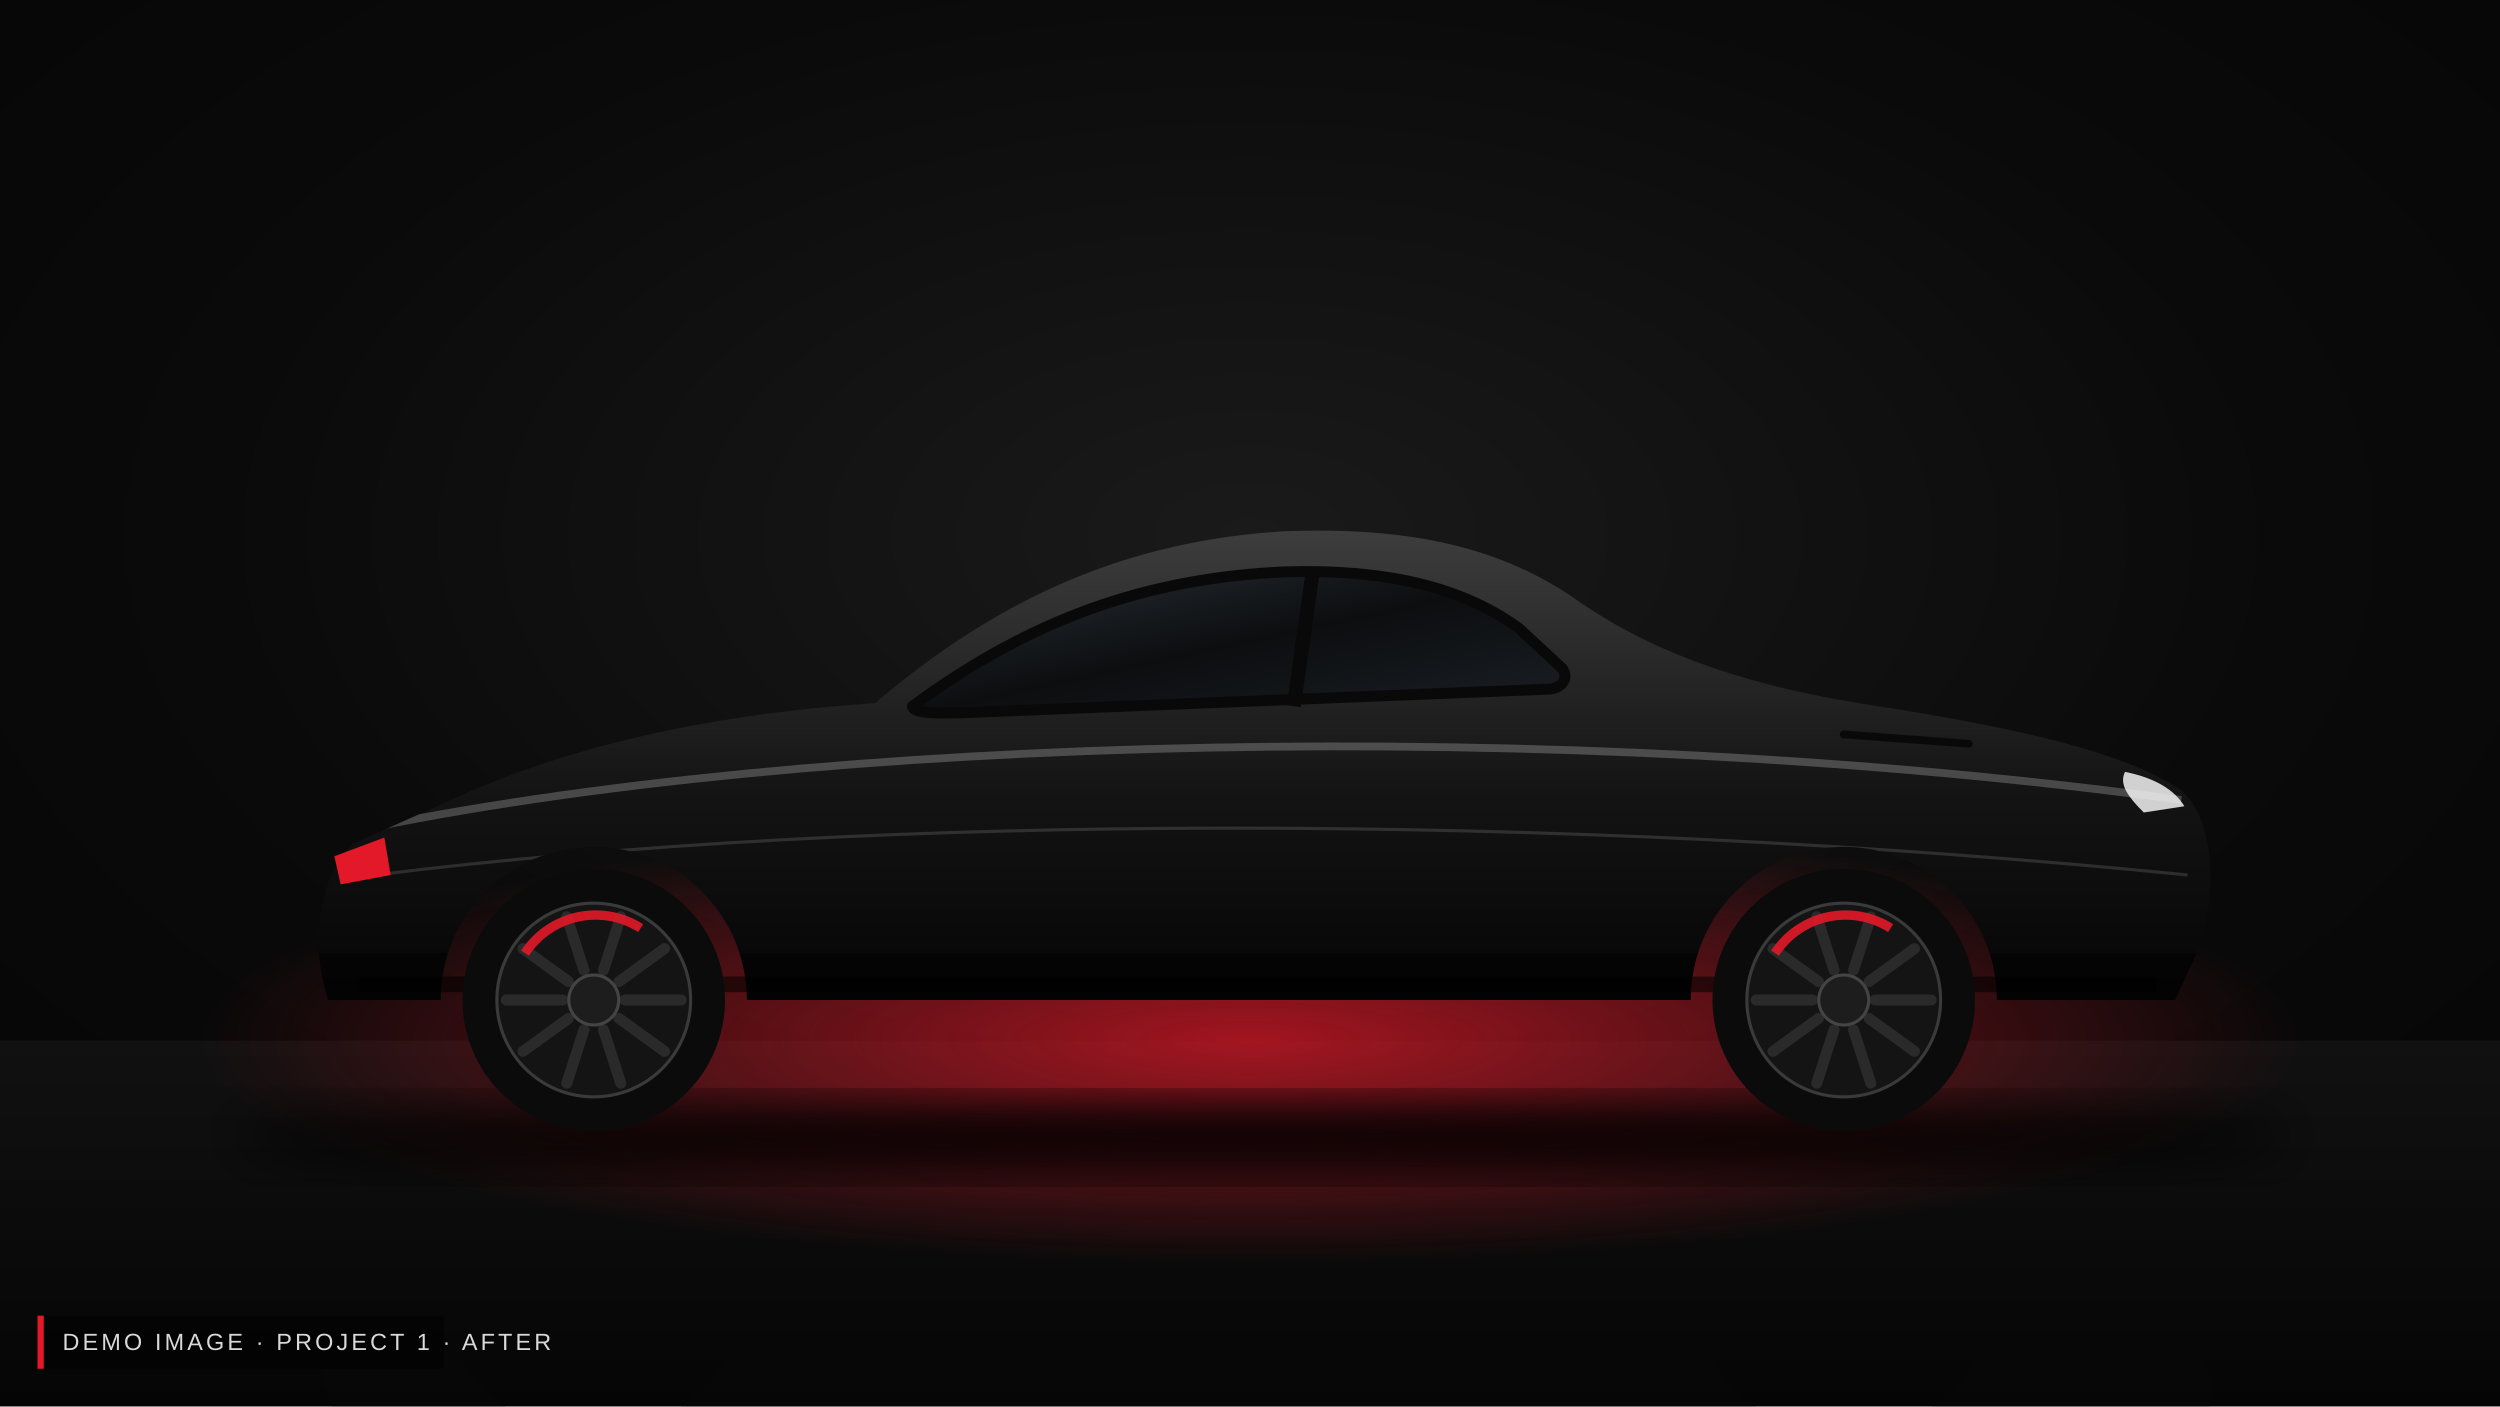
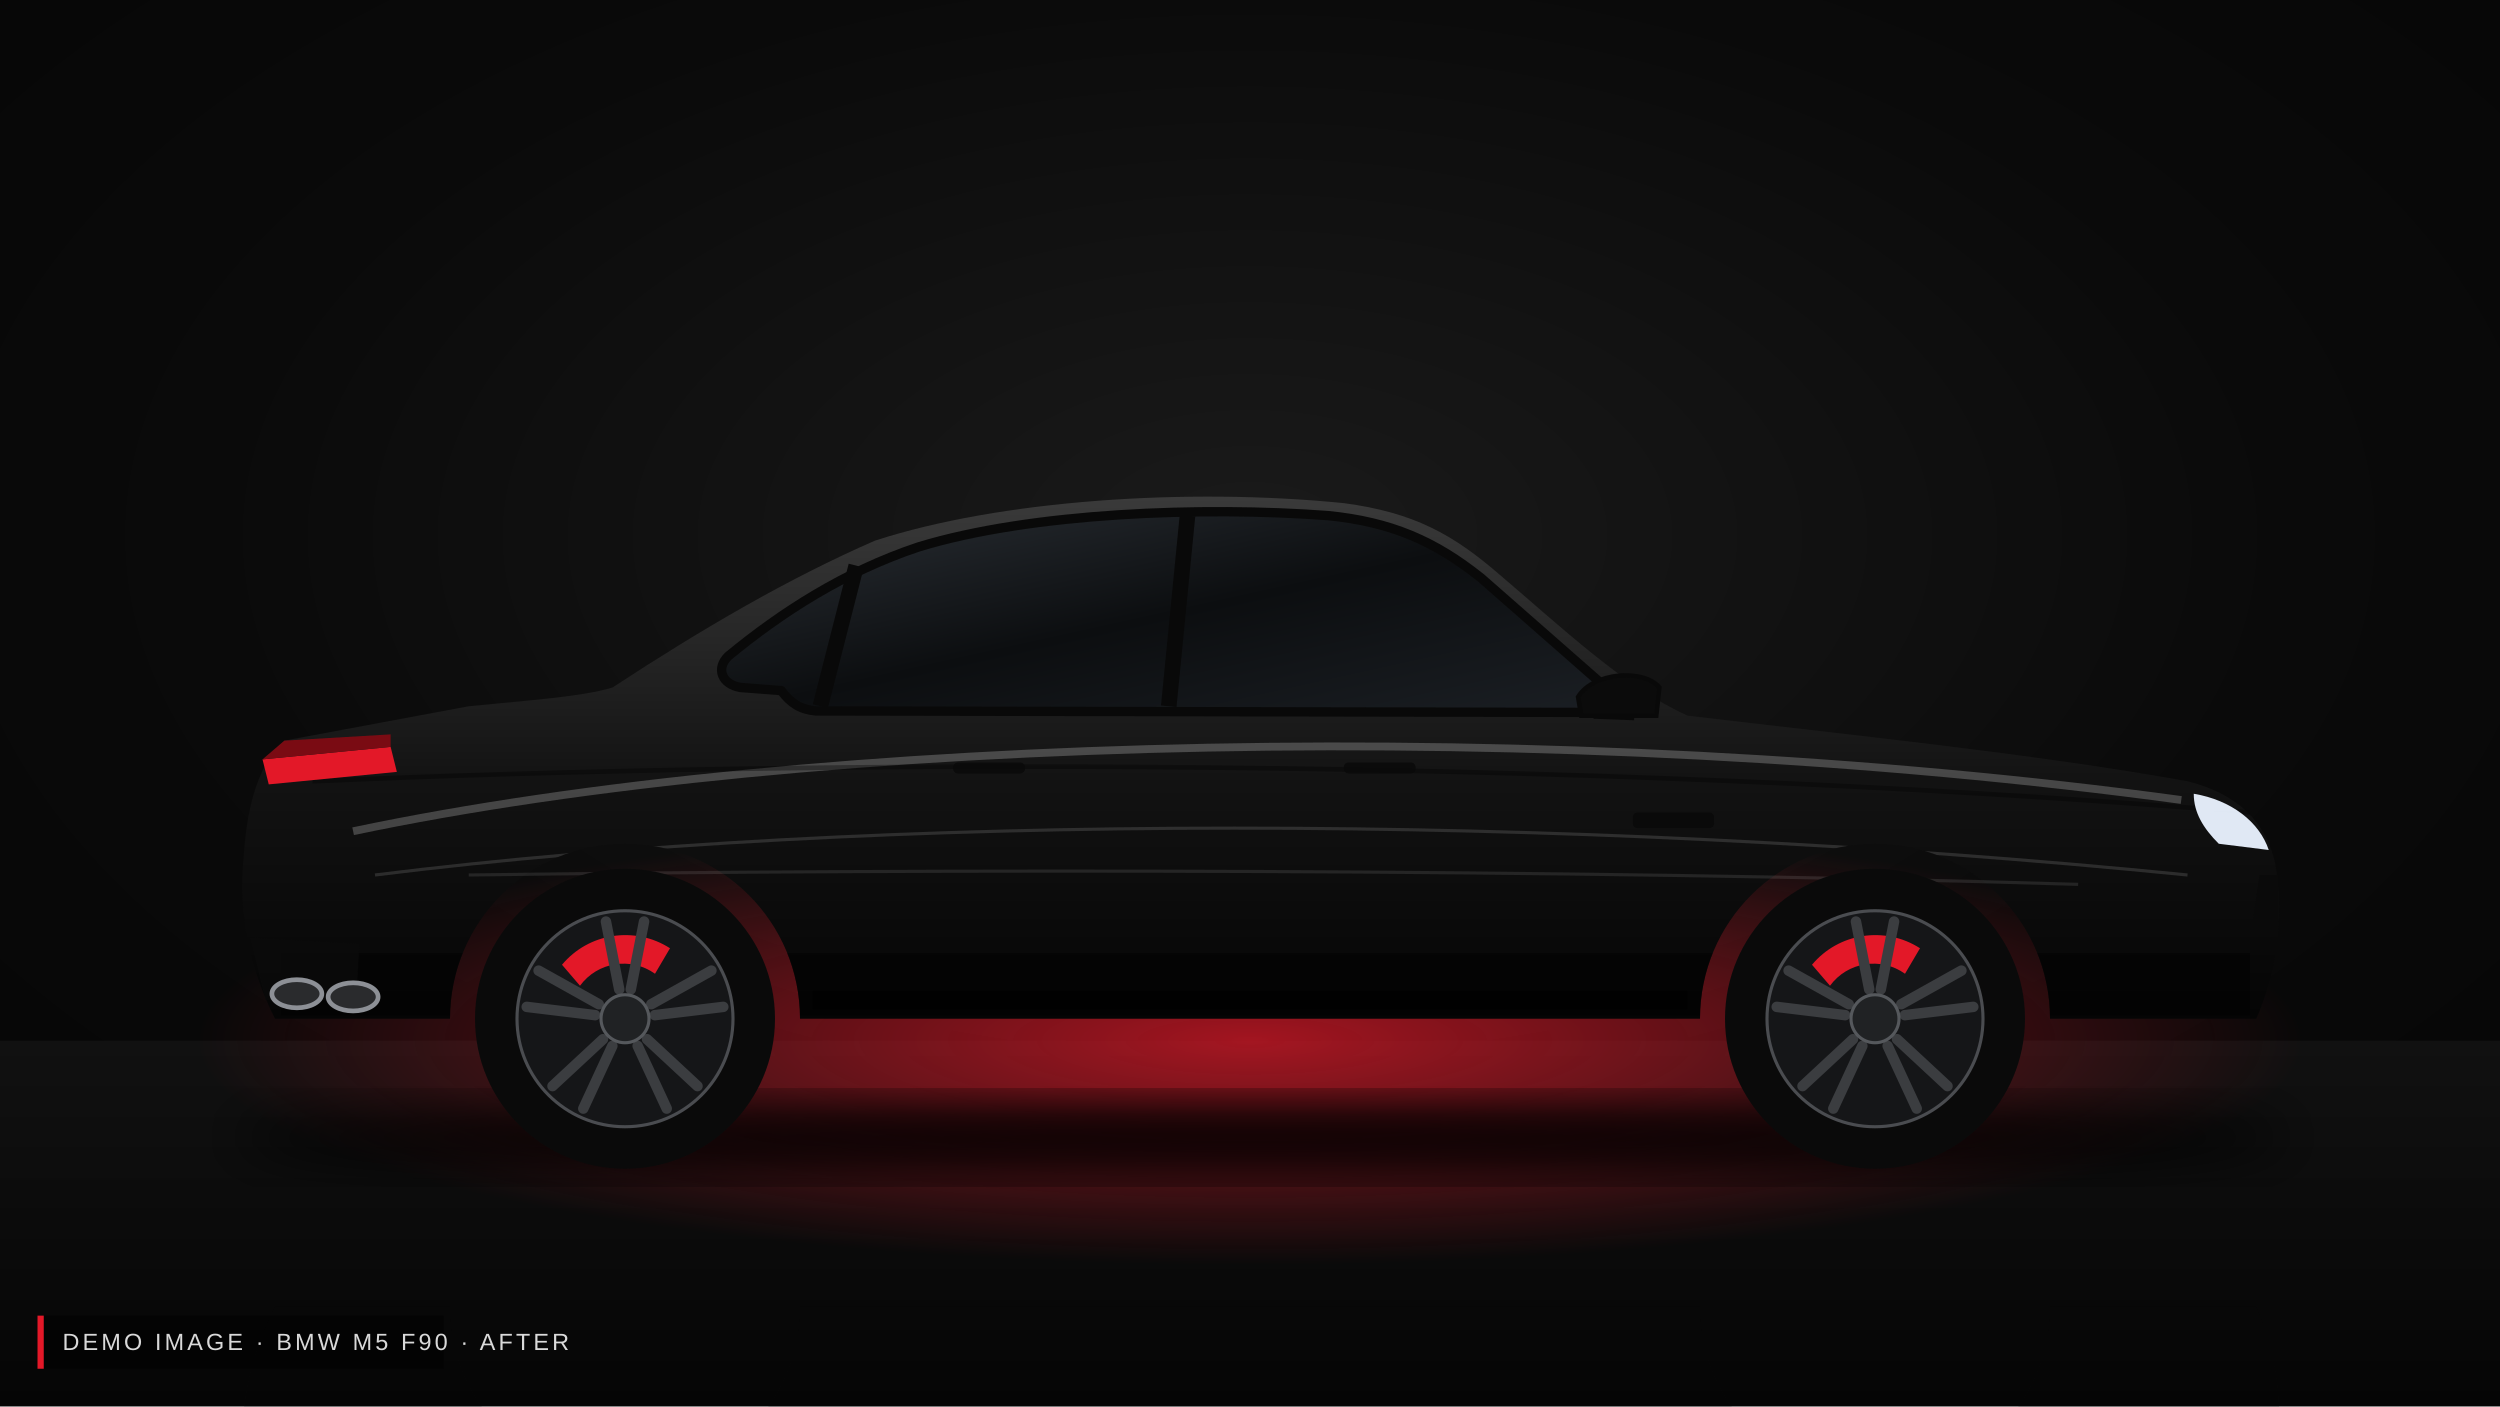
<svg xmlns="http://www.w3.org/2000/svg" viewBox="0 0 1600 900" width="1600" height="900">
  <defs>
    <radialGradient id="bg" cx="50%" cy="38%" r="75%">
      <stop offset="0" stop-color="#1a1a1a" />
      <stop offset=".55" stop-color="#0a0a0a" />
      <stop offset="1" stop-color="#050505" />
    </radialGradient>
    <radialGradient id="redglow" cx="50%" cy="50%" r="50%">
      <stop offset="0" stop-color="#E31828" stop-opacity="0.7" />
      <stop offset="1" stop-color="#E31828" stop-opacity="0" />
    </radialGradient>
    <linearGradient id="paint" x1="0" y1="0" x2="0" y2="1">
-       <stop offset="0" stop-color="#3d3d3d" />
-       <stop offset=".55" stop-color="#141414" />
+       <stop offset="0" stop-color="#3a3a3a" />
+       <stop offset=".55" stop-color="#121212" />
      <stop offset="1" stop-color="#050505" />
    </linearGradient>
    <linearGradient id="glass" x1="0" y1="0" x2="1" y2="1">
      <stop offset="0" stop-color="#2b3036" />
      <stop offset=".5" stop-color="#0c0e10" />
      <stop offset="1" stop-color="#1b1f24" />
    </linearGradient>
    <linearGradient id="floor" x1="0" y1="0" x2="0" y2="1">
      <stop offset="0" stop-color="#111" />
      <stop offset="1" stop-color="#050505" />
    </linearGradient>
    <clipPath id="bodyclip">
-       <path d="M210,640 C198,602 204,562 226,540 L302,506 C382,472 470,456 560,450 C640,382 722,346 822,340 C902,337 962,350 1012,386 C1062,420 1122,440 1202,452 C1292,466 1362,482 1396,506 C1416,522 1421,572 1406,610 L1392,640 L1278,640 A98,98 0 0 0 1082,640 L478,640 A98,98 0 0 0 282,640 Z" />
+       <path d="M176,652 C160,620 152,585 156,548 C158,515 166,488 182,474 L300,452 C340,448 372,446 392,440 C450,402 505,370 560,346 C640,320 760,312 860,322 C905,328 930,342 960,368 C1000,402 1040,440 1080,458 C1180,470 1300,482 1400,500 C1432,508 1450,526 1456,552 C1462,585 1458,620 1444,652 L1312,652 A112,112 0 0 0 1088,652 L512,652 A112,112 0 0 0 288,652 Z" />
    </clipPath>
    <filter id="blur">
      <feGaussianBlur stdDeviation="18" />
    </filter>
  </defs>
  <rect width="1600" height="900" fill="url(#bg)" />
  <rect y="666" width="1600" height="234" fill="url(#floor)" />
  <ellipse cx="800" cy="666" rx="672" ry="144" fill="url(#redglow)" />
  <g transform="translate(0.0,0.0) scale(1)">
    <ellipse cx="808" cy="728" rx="660" ry="26" fill="#000" opacity=".9" filter="url(#blur)" />
-     <path d="M210,640 C198,602 204,562 226,540 L302,506 C382,472 470,456 560,450 C640,382 722,346 822,340 C902,337 962,350 1012,386 C1062,420 1122,440 1202,452 C1292,466 1362,482 1396,506 C1416,522 1421,572 1406,610 L1392,640 L1278,640 A98,98 0 0 0 1082,640 L478,640 A98,98 0 0 0 282,640 Z" fill="url(#paint)" />
+     <path d="M176,652 C160,620 152,585 156,548 C158,515 166,488 182,474 L300,452 C340,448 372,446 392,440 C450,402 505,370 560,346 C640,320 760,312 860,322 C905,328 930,342 960,368 C1000,402 1040,440 1080,458 C1180,470 1300,482 1400,500 C1432,508 1450,526 1456,552 C1462,585 1458,620 1444,652 L1312,652 A112,112 0 0 0 1088,652 L512,652 A112,112 0 0 0 288,652 Z" fill="url(#paint)" />
    <g clip-path="url(#bodyclip)">
      <path d="M226,532 C520,470 1000,458 1396,512" stroke="#fff" stroke-width="5" fill="none" opacity="0.22" />
      <path d="M240,560 C560,520 1000,520 1400,560" stroke="#fff" stroke-width="2" fill="none" opacity="0.132" />
      <rect x="180" y="610" width="1260" height="40" fill="#000" opacity=".45" />
    </g>
-     <path d="M584,452 C660,396 734,370 822,366 C888,364 936,376 972,402 L1000,428 C1004,434 1000,440 992,441 L620,456 C596,457 584,456 584,452 Z" fill="url(#glass)" stroke="#090909" stroke-width="7" stroke-linejoin="round" />
-     <path d="M840,367 L828,452" stroke="#090909" stroke-width="9" />
-     <path d="M1180,470 L1260,476" stroke="#090909" stroke-width="5" stroke-linecap="round" />
-     <path d="M1360,494 C1380,498 1392,506 1398,516 L1372,520 C1362,510 1356,502 1360,494 Z" fill="#f2f2f2" opacity=".85" />
-     <path d="M214,548 L246,536 L250,560 L218,566 Z" fill="#E31828" />
-     <path d="M230,630 L1380,630" stroke="#000" stroke-width="10" opacity=".55" />
+     <path d="M1046,456 L948,370 C918,346 890,334 850,330 C770,324 660,328 588,350 C540,366 500,392 466,420 C458,428 462,438 474,440 L500,442 C506,450 512,454 522,455 Z" fill="url(#glass)" stroke="#090909" stroke-width="6" stroke-linejoin="round" />
+     <path d="M760,330 L748,452" stroke="#090909" stroke-width="10" />
+     <path d="M1046,456 L1020,455" stroke="#090909" stroke-width="10" />
+     <path d="M548,362 L525,452" stroke="#090909" stroke-width="10" />
+     <path d="M200,500 C520,486 1000,484 1440,520" stroke="#000" stroke-width="3" fill="none" opacity=".35" />
+     <path d="M300,560 C600,556 1000,556 1330,566" stroke="#fff" stroke-width="2" fill="none" opacity=".10" />
+     <rect x="1045" y="520" width="52" height="10" rx="3" fill="#090909" opacity=".9" />
+     <path d="M1010,446 C1020,430 1052,428 1062,440 L1060,458 L1012,458 Z" fill="#0b0b0b" stroke="#090909" stroke-width="3" />
+     <rect x="860" y="488" width="46" height="7" rx="3" fill="#090909" opacity=".85" />
+     <rect x="610" y="488" width="46" height="7" rx="3" fill="#090909" opacity=".85" />
+     <path d="M1404,508 C1428,512 1446,526 1452,544 L1420,540 C1410,530 1404,520 1404,508 Z" fill="#eaf2ff" opacity=".95" />
+     <path d="M1446,560 L1458,560 L1458,600 L1440,600 Z" fill="#0a0a0a" />
+     <path d="M168,486 L250,478 L254,494 L172,502 Z" fill="#E31828" />
+     <path d="M168,486 L182,474 L250,470 L250,478 Z" fill="#7a0b13" />
+     <path d="M160,600 L230,604 L228,640 L170,640 Z" fill="#0a0a0a" opacity=".8" />
+     <path d="M520,640 L1080,640" stroke="#000" stroke-width="12" opacity=".5" />
+     <ellipse cx="190" cy="636" rx="16" ry="9" fill="#2a2b2d" stroke="#8d9096" stroke-width="3" />
+     <ellipse cx="226" cy="638" rx="16" ry="9" fill="#2a2b2d" stroke="#8d9096" stroke-width="3" />
    <g>
-       <circle cx="380" cy="640" r="84" fill="#0b0b0b" />
-       <circle cx="380" cy="640" r="62" fill="#141414" stroke="#3a3a3a" stroke-width="2" />
-       <line x1="400.0" y1="640.0" x2="436.0" y2="640.0" stroke="#2a2a2a" stroke-width="7" stroke-linecap="round" />
-       <line x1="396.2" y1="651.8" x2="425.3" y2="672.9" stroke="#2a2a2a" stroke-width="7" stroke-linecap="round" />
-       <line x1="386.2" y1="659.0" x2="397.3" y2="693.3" stroke="#2a2a2a" stroke-width="7" stroke-linecap="round" />
-       <line x1="373.8" y1="659.0" x2="362.7" y2="693.3" stroke="#2a2a2a" stroke-width="7" stroke-linecap="round" />
-       <line x1="363.8" y1="651.8" x2="334.7" y2="672.9" stroke="#2a2a2a" stroke-width="7" stroke-linecap="round" />
-       <line x1="360.0" y1="640.0" x2="324.0" y2="640.0" stroke="#2a2a2a" stroke-width="7" stroke-linecap="round" />
-       <line x1="363.8" y1="628.2" x2="334.7" y2="607.1" stroke="#2a2a2a" stroke-width="7" stroke-linecap="round" />
-       <line x1="373.8" y1="621.0" x2="362.7" y2="586.7" stroke="#2a2a2a" stroke-width="7" stroke-linecap="round" />
-       <line x1="386.2" y1="621.0" x2="397.3" y2="586.7" stroke="#2a2a2a" stroke-width="7" stroke-linecap="round" />
-       <line x1="396.2" y1="628.2" x2="425.3" y2="607.1" stroke="#2a2a2a" stroke-width="7" stroke-linecap="round" />
-       <circle cx="380" cy="640" r="16" fill="#1d1d1d" stroke="#444" stroke-width="2" />
-       <path d="M336,610 A54,54 0 0 1 410,594" stroke="#E31828" stroke-width="6" fill="none" opacity=".9" />
+       <circle cx="400" cy="652" r="96" fill="#0a0a0a" />
+       <circle cx="400" cy="652" r="69.12" fill="#151618" stroke="#4a4c50" stroke-width="2" />
+       <path d="M359.68,617.44 A52.8,52.8 0 0 1 428.8,606.88 L419.2,623.2 A34.56,34.56 0 0 0 371.2,630.88 Z" fill="#E31828" />
+       <line x1="419.1" y1="649.7" x2="462.9" y2="644.4" stroke="#3b3d40" stroke-width="6.7" stroke-linecap="round" />
+       <line x1="414.1" y1="665.1" x2="446.4" y2="695.1" stroke="#3b3d40" stroke-width="6.7" stroke-linecap="round" />
+       <line x1="408.1" y1="669.4" x2="426.7" y2="709.5" stroke="#3b3d40" stroke-width="6.7" stroke-linecap="round" />
+       <line x1="391.9" y1="669.4" x2="373.3" y2="709.5" stroke="#3b3d40" stroke-width="6.7" stroke-linecap="round" />
+       <line x1="385.9" y1="665.1" x2="353.6" y2="695.1" stroke="#3b3d40" stroke-width="6.7" stroke-linecap="round" />
+       <line x1="380.9" y1="649.7" x2="337.1" y2="644.4" stroke="#3b3d40" stroke-width="6.7" stroke-linecap="round" />
+       <line x1="383.2" y1="642.7" x2="344.7" y2="621.2" stroke="#3b3d40" stroke-width="6.7" stroke-linecap="round" />
+       <line x1="396.3" y1="633.2" x2="387.8" y2="589.8" stroke="#3b3d40" stroke-width="6.7" stroke-linecap="round" />
+       <line x1="403.7" y1="633.2" x2="412.2" y2="589.8" stroke="#3b3d40" stroke-width="6.7" stroke-linecap="round" />
+       <line x1="416.8" y1="642.7" x2="455.3" y2="621.2" stroke="#3b3d40" stroke-width="6.7" stroke-linecap="round" />
+       <circle cx="400" cy="652" r="15.36" fill="#202224" stroke="#55585c" stroke-width="2" />
    </g>
    <g>
-       <circle cx="1180" cy="640" r="84" fill="#0b0b0b" />
-       <circle cx="1180" cy="640" r="62" fill="#141414" stroke="#3a3a3a" stroke-width="2" />
-       <line x1="1200.0" y1="640.0" x2="1236.0" y2="640.0" stroke="#2a2a2a" stroke-width="7" stroke-linecap="round" />
-       <line x1="1196.2" y1="651.8" x2="1225.3" y2="672.9" stroke="#2a2a2a" stroke-width="7" stroke-linecap="round" />
-       <line x1="1186.2" y1="659.0" x2="1197.3" y2="693.3" stroke="#2a2a2a" stroke-width="7" stroke-linecap="round" />
-       <line x1="1173.8" y1="659.0" x2="1162.7" y2="693.3" stroke="#2a2a2a" stroke-width="7" stroke-linecap="round" />
-       <line x1="1163.8" y1="651.8" x2="1134.7" y2="672.9" stroke="#2a2a2a" stroke-width="7" stroke-linecap="round" />
-       <line x1="1160.0" y1="640.0" x2="1124.0" y2="640.0" stroke="#2a2a2a" stroke-width="7" stroke-linecap="round" />
-       <line x1="1163.8" y1="628.2" x2="1134.7" y2="607.1" stroke="#2a2a2a" stroke-width="7" stroke-linecap="round" />
-       <line x1="1173.8" y1="621.0" x2="1162.7" y2="586.7" stroke="#2a2a2a" stroke-width="7" stroke-linecap="round" />
-       <line x1="1186.2" y1="621.0" x2="1197.3" y2="586.7" stroke="#2a2a2a" stroke-width="7" stroke-linecap="round" />
-       <line x1="1196.2" y1="628.2" x2="1225.3" y2="607.1" stroke="#2a2a2a" stroke-width="7" stroke-linecap="round" />
-       <circle cx="1180" cy="640" r="16" fill="#1d1d1d" stroke="#444" stroke-width="2" />
-       <path d="M1136,610 A54,54 0 0 1 1210,594" stroke="#E31828" stroke-width="6" fill="none" opacity=".9" />
+       <circle cx="1200" cy="652" r="96" fill="#0a0a0a" />
+       <circle cx="1200" cy="652" r="69.12" fill="#151618" stroke="#4a4c50" stroke-width="2" />
+       <path d="M1159.68,617.44 A52.8,52.8 0 0 1 1228.8,606.88 L1219.2,623.2 A34.56,34.56 0 0 0 1171.2,630.88 Z" fill="#E31828" />
+       <line x1="1219.1" y1="649.7" x2="1262.9" y2="644.4" stroke="#3b3d40" stroke-width="6.7" stroke-linecap="round" />
+       <line x1="1214.1" y1="665.1" x2="1246.4" y2="695.1" stroke="#3b3d40" stroke-width="6.7" stroke-linecap="round" />
+       <line x1="1208.1" y1="669.4" x2="1226.7" y2="709.5" stroke="#3b3d40" stroke-width="6.7" stroke-linecap="round" />
+       <line x1="1191.9" y1="669.4" x2="1173.3" y2="709.5" stroke="#3b3d40" stroke-width="6.7" stroke-linecap="round" />
+       <line x1="1185.9" y1="665.1" x2="1153.6" y2="695.1" stroke="#3b3d40" stroke-width="6.7" stroke-linecap="round" />
+       <line x1="1180.9" y1="649.7" x2="1137.1" y2="644.4" stroke="#3b3d40" stroke-width="6.7" stroke-linecap="round" />
+       <line x1="1183.2" y1="642.7" x2="1144.7" y2="621.2" stroke="#3b3d40" stroke-width="6.7" stroke-linecap="round" />
+       <line x1="1196.3" y1="633.2" x2="1187.8" y2="589.8" stroke="#3b3d40" stroke-width="6.7" stroke-linecap="round" />
+       <line x1="1203.7" y1="633.2" x2="1212.2" y2="589.8" stroke="#3b3d40" stroke-width="6.7" stroke-linecap="round" />
+       <line x1="1216.8" y1="642.7" x2="1255.3" y2="621.2" stroke="#3b3d40" stroke-width="6.7" stroke-linecap="round" />
+       <circle cx="1200" cy="652" r="15.36" fill="#202224" stroke="#55585c" stroke-width="2" />
    </g>
-     <g opacity=".14" transform="translate(0,1460) scale(1,-1)">
-       <path d="M210,640 C198,602 204,562 226,540 L302,506 C382,472 470,456 560,450 C640,382 722,346 822,340 C902,337 962,350 1012,386 C1062,420 1122,440 1202,452 C1292,466 1362,482 1396,506 C1416,522 1421,572 1406,610 L1392,640 L1278,640 A98,98 0 0 0 1082,640 L478,640 A98,98 0 0 0 282,640 Z" fill="url(#paint)" />
+     <g opacity=".12" transform="translate(0,1488) scale(1,-1)">
+       <path d="M176,652 C160,620 152,585 156,548 C158,515 166,488 182,474 L300,452 C340,448 372,446 392,440 C450,402 505,370 560,346 C640,320 760,312 860,322 C905,328 930,342 960,368 C1000,402 1040,440 1080,458 C1180,470 1300,482 1400,500 C1432,508 1450,526 1456,552 C1462,585 1458,620 1444,652 L1312,652 A112,112 0 0 0 1088,652 L512,652 A112,112 0 0 0 288,652 Z" fill="url(#paint)" />
    </g>
  </g>
  <g font-family="Arial, Helvetica, sans-serif" fill="#fff">
    <rect x="24" y="842" width="260" height="34" fill="#000" opacity=".55" />
    <rect x="24" y="842" width="4" height="34" fill="#E31828" />
-     <text x="40" y="864" font-size="15" letter-spacing="2" opacity=".85">DEMO IMAGE · PROJECT 1 · AFTER</text>
+     <text x="40" y="864" font-size="15" letter-spacing="2" opacity=".85">DEMO IMAGE · BMW M5 F90 · AFTER</text>
  </g>
</svg>
